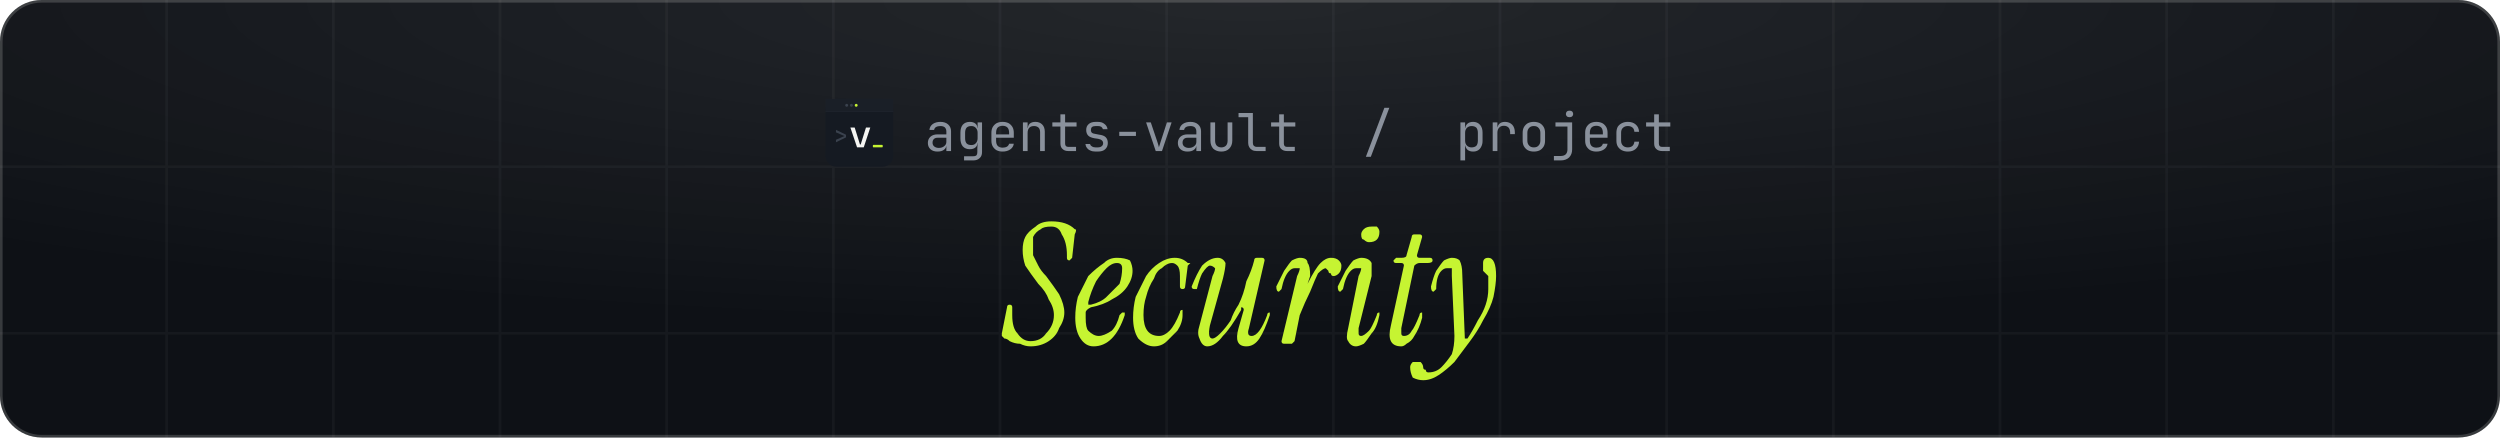
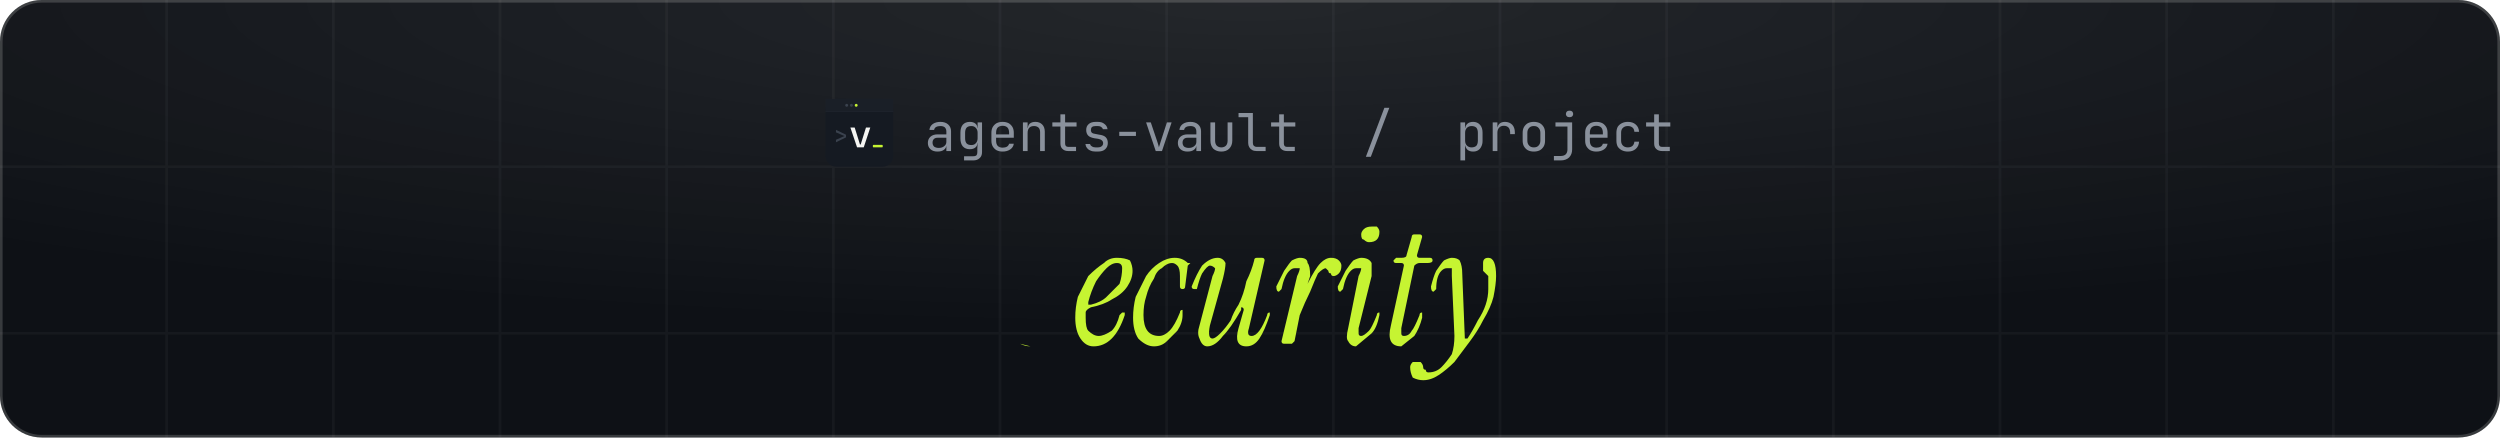
<svg xmlns="http://www.w3.org/2000/svg" width="960" height="168" viewBox="0 0 960 168" role="img" aria-label="Security">
  <defs>
    <radialGradient id="l" cx="0.5" cy="0" r="0.75">
      <stop offset="0" stop-color="#fff" stop-opacity="0.09" />
      <stop offset="1" stop-color="#fff" stop-opacity="0" />
    </radialGradient>
    <clipPath id="c">
      <rect width="960" height="168" rx="16" />
    </clipPath>
-     <path id="g0" d="M5.0 0.2L5.0 0.2Q3.3 0.2 2.3-0.7Q1.3-1.6 1.3-3.1L1.3-3.1Q1.3-4.6 2.3-5.5Q3.3-6.4 5-6.4L5-6.4L8.4-6.4L8.4-7.5Q8.4-8.5 7.8-9.1Q7.2-9.6 6.1-9.6L6.1-9.6Q5.1-9.6 4.4-9.2Q3.8-8.8 3.7-8.1L3.7-8.1L1.9-8.1Q2.0-9.5 3.2-10.4Q4.4-11.2 6.1-11.2L6.1-11.2Q8-11.2 9.1-10.2Q10.2-9.2 10.2-7.6L10.2-7.6L10.2 0L8.4 0L8.4-2.1L8.4-2.1Q8.3-1.1 7.5-0.5L7.5-0.5Q6.6 0.2 5.0 0.2ZM5.5-1.2L5.5-1.2Q6.8-1.2 7.6-1.9Q8.4-2.5 8.4-3.5L8.4-3.5L8.4-5.1L5.0-5.1Q4.1-5.1 3.6-4.6Q3.1-4.1 3.1-3.2L3.1-3.2Q3.1-2.3 3.7-1.8Q4.4-1.2 5.5-1.2Z" />
-     <path id="g1" d="M6.7 3.6L3.2 3.6L3.2 2.0L6.7 2.0Q7.6 2.0 8.0 1.6Q8.3 1.2 8.3 0.4L8.3 0.4L8.3-1L8.4-3L8.3-3Q8.3-2.0 7.6-1.4L7.6-1.4Q6.8-0.7 5.4-0.7L5.4-0.7Q3.7-0.7 2.7-1.8Q1.8-2.9 1.8-4.8L1.8-4.8L1.8-7.1Q1.8-9 2.7-10.1Q3.7-11.2 5.4-11.2L5.4-11.2Q6.8-11.2 7.6-10.5L7.6-10.5Q8.3-9.9 8.3-8.9L8.3-8.9L8.4-8.9L8.4-11L10.1-11L10.1 0.4Q10.1 1.9 9.2 2.7Q8.3 3.6 6.7 3.6L6.7 3.6ZM6.0-2.3L6.0-2.3Q7.1-2.3 7.7-3.0Q8.4-3.7 8.4-4.9L8.4-4.9L8.4-7Q8.4-8.2 7.7-8.9Q7.1-9.6 6.0-9.6L6.0-9.6Q4.8-9.6 4.2-9.0Q3.6-8.3 3.6-7L3.6-7L3.6-4.9Q3.6-3.6 4.2-2.9Q4.8-2.3 6.0-2.3Z" />
-     <path id="g2" d="M6 0.2L6 0.2Q4.7 0.2 3.7-0.3Q2.8-0.8 2.2-1.8Q1.7-2.7 1.7-4L1.7-4L1.7-7Q1.7-8.3 2.2-9.2Q2.8-10.2 3.7-10.7Q4.7-11.2 6-11.2Q7.3-11.2 8.3-10.7Q9.2-10.2 9.8-9.2Q10.3-8.3 10.3-7L10.3-7L10.3-5.1L3.5-5.1L3.5-4Q3.5-2.7 4.1-2.0Q4.8-1.3 6-1.3L6-1.3Q7.0-1.3 7.7-1.7Q8.3-2.1 8.5-2.8L8.5-2.8L10.3-2.8Q10.1-1.4 8.9-0.6Q7.7 0.2 6 0.2ZM3.5-6.4L8.5-6.4L8.5-7Q8.5-8.3 7.9-9Q7.2-9.7 6-9.7L6-9.7Q4.8-9.7 4.1-9Q3.5-8.3 3.5-7L3.5-7L3.5-6.4Z" />
-     <path id="g3" d="M3.6 0L1.8 0L1.8-11L3.6-11L3.6-8.9L3.7-8.9Q3.8-9.9 4.4-10.5L4.4-10.5Q5.2-11.2 6.6-11.2L6.6-11.2Q8.2-11.2 9.2-10.2Q10.2-9.2 10.2-7.4L10.2-7.4L10.2 0L8.4 0L8.4-7.2Q8.4-8.4 7.8-9.0Q7.1-9.6 6.1-9.6L6.1-9.6Q4.9-9.6 4.3-9.0Q3.6-8.3 3.6-7L3.6-7L3.6 0Z" />
-     <path id="g4" d="M10.2 0L7.2 0Q5.8 0 5.0-0.8Q4.2-1.5 4.2-2.9L4.2-2.9L4.2-9.4L1.1-9.4L1.1-11L4.2-11L4.2-14.1L6-14.1L6-11L10.4-11L10.4-9.4L6-9.4L6-2.9Q6-1.6 7.2-1.6L7.2-1.6L10.2-1.6L10.2 0Z" />
-     <path id="g5" d="M6.5 0.2L5.7 0.2Q4.5 0.2 3.7-0.2Q2.9-0.5 2.4-1.2Q1.9-1.8 1.8-2.7L1.8-2.7L3.6-2.7Q3.7-2.1 4.3-1.8Q4.8-1.4 5.7-1.4L5.7-1.4L6.5-1.4Q7.6-1.4 8.1-1.9Q8.6-2.3 8.6-3.0L8.6-3.0Q8.6-3.7 8.1-4.1Q7.7-4.5 6.7-4.7L6.7-4.7L5.3-4.9Q3.6-5.2 2.9-5.9Q2.1-6.7 2.1-8.1L2.1-8.1Q2.1-9.5 3-10.3Q3.9-11.2 5.8-11.2L5.8-11.2L6.6-11.2Q8.2-11.2 9.1-10.4Q10.1-9.7 10.3-8.4L10.3-8.4L8.5-8.4Q8.4-8.9 7.9-9.3Q7.4-9.6 6.6-9.6L6.6-9.6L5.8-9.6Q4.8-9.6 4.3-9.2Q3.9-8.8 3.9-8.0L3.9-8.0Q3.9-7.4 4.3-7.0Q4.7-6.7 5.5-6.6L5.5-6.6L7-6.3Q8.8-6.1 9.6-5.3Q10.4-4.5 10.4-3.1L10.4-3.1Q10.4-1.6 9.4-0.7Q8.5 0.2 6.5 0.2L6.5 0.2Z" />
-     <path id="g6" d="M9.2-5.8L2.8-5.8L2.8-7.4L9.2-7.4L9.2-5.8Z" />
-     <path id="g7" d="M7.2 0L4.8 0L1.1-11L2.9-11L5.4-3.6Q5.6-2.9 5.8-2.3Q6.0-1.7 6.0-1.4L6.0-1.4Q6.1-1.7 6.3-2.3Q6.5-2.9 6.7-3.6L6.7-3.6L9.1-11L10.9-11L7.2 0Z" />
-     <path id="g8" d="M6.0 0.2L6.0 0.2Q4.1 0.2 2.9-0.9Q1.8-2.1 1.8-4L1.8-4L1.8-11L3.6-11L3.6-4Q3.6-2.8 4.2-2.1Q4.9-1.4 6.0-1.4L6.0-1.4Q7.1-1.4 7.8-2.1Q8.4-2.8 8.4-4L8.4-4L8.4-11L10.2-11L10.2-4Q10.2-2.1 9.0-0.9Q7.9 0.2 6.0 0.2Z" />
-     <path id="g9" d="M11 0L7.5 0Q6.5 0 5.8-0.4Q5.1-0.8 4.7-1.5Q4.3-2.2 4.3-3.1L4.3-3.1L4.3-13.0L0.6-13.0L0.6-14.6L6.1-14.6L6.1-3.1Q6.1-2.4 6.5-2.0Q6.9-1.6 7.5-1.6L7.5-1.6L11-1.6L11 0Z" />
-     <path id="g11" d="M3.4 2.2L1.5 2.2L8.6-16.6L10.5-16.6L3.4 2.2Z" />
-     <path id="g12" d="M3.6 3.6L1.8 3.6L1.8-11L3.6-11L3.6-8.9L3.7-8.9Q3.8-9.9 4.5-10.5L4.5-10.5Q5.3-11.2 6.7-11.2L6.7-11.2Q8.3-11.2 9.3-10.1Q10.3-9.0 10.3-7.1L10.3-7.1L10.3-3.9Q10.3-2.6 9.8-1.7Q9.4-0.8 8.6-0.3Q7.8 0.2 6.7 0.2L6.7 0.2Q5.3 0.2 4.5-0.5L4.5-0.5Q3.8-1.2 3.7-2.1L3.7-2.1L3.6-2.1L3.6 0.4L3.6 3.6ZM6.1-1.4L6.1-1.4Q7.2-1.4 7.9-2.0Q8.5-2.7 8.5-4L8.5-4L8.5-7Q8.5-8.3 7.9-9.0Q7.2-9.6 6.1-9.6L6.1-9.6Q5.0-9.6 4.3-8.9Q3.6-8.2 3.6-7L3.6-7L3.6-4Q3.6-2.8 4.3-2.1Q5.0-1.4 6.1-1.4Z" />
-     <path id="g13" d="M4.0 0L2.2 0L2.2-11L4.0-11L4.0-9.0Q4.2-9.8 4.6-10.3L4.6-10.3Q5.4-11.2 6.9-11.2L6.9-11.2Q8.6-11.2 9.7-10.1Q10.7-9.0 10.7-7.2L10.7-7.2L10.7-6.5L8.9-6.5L8.9-7Q8.9-8.3 8.3-9.0Q7.6-9.7 6.5-9.7L6.5-9.7Q5.3-9.7 4.7-9.0Q4.0-8.3 4.0-7L4.0-7L4.0 0Z" />
-     <path id="g14" d="M6 0.2L6 0.2Q4.7 0.2 3.7-0.3Q2.8-0.8 2.2-1.8Q1.7-2.7 1.7-4.0L1.7-4.0L1.7-7.0Q1.7-8.3 2.2-9.2Q2.8-10.2 3.7-10.7Q4.7-11.2 6-11.2L6-11.2Q7.3-11.2 8.3-10.7Q9.2-10.2 9.8-9.2Q10.3-8.3 10.3-7.0L10.3-7.0L10.3-4.0Q10.3-2.7 9.8-1.8Q9.2-0.8 8.3-0.3Q7.3 0.2 6 0.2ZM6-1.4L6-1.4Q7.2-1.4 7.8-2.1Q8.5-2.8 8.5-4.0L8.5-4.0L8.5-7.0Q8.5-8.2 7.8-8.9Q7.2-9.6 6-9.6L6-9.6Q4.8-9.6 4.2-8.9Q3.5-8.2 3.5-7.0L3.5-7.0L3.5-4.0Q3.5-2.8 4.2-2.1Q4.8-1.4 6-1.4Z" />
-     <path id="g15" d="M4.3 3.6L1.7 3.6L1.7 1.9L4.3 1.9Q5.5 1.9 6.2 1.3Q6.9 0.6 6.9-0.6L6.9-0.6L6.9-9.4L2.3-9.4L2.3-11L8.7-11L8.7-0.6Q8.7 1.3 7.5 2.5Q6.3 3.6 4.3 3.6L4.3 3.6ZM7.7-13.0L7.7-13.0Q7.0-13.0 6.7-13.3Q6.3-13.7 6.3-14.2L6.3-14.2Q6.3-14.8 6.7-15.2Q7.0-15.5 7.7-15.5L7.7-15.5Q8.4-15.5 8.7-15.2Q9.1-14.8 9.1-14.2L9.1-14.2Q9.1-13.7 8.7-13.3Q8.4-13.0 7.7-13.0Z" />
-     <path id="g16" d="M6.1 0.2L6.1 0.2Q4.8 0.2 3.8-0.3Q2.8-0.8 2.2-1.8Q1.7-2.7 1.7-4L1.7-4L1.7-7Q1.7-8.3 2.2-9.3Q2.8-10.2 3.8-10.7Q4.8-11.2 6.1-11.2L6.1-11.2Q8.0-11.2 9.1-10.2Q10.3-9.2 10.4-7.4L10.4-7.4L8.6-7.4Q8.5-8.5 7.9-9.0Q7.2-9.6 6.1-9.6L6.1-9.6Q4.9-9.6 4.2-8.9Q3.5-8.3 3.5-7.0L3.5-7.0L3.5-4Q3.5-2.8 4.2-2.1Q4.9-1.4 6.1-1.4L6.1-1.4Q7.2-1.4 7.9-2.0Q8.5-2.6 8.6-3.6L8.6-3.6L10.4-3.6Q10.3-1.8 9.1-0.8Q8.0 0.2 6.1 0.2Z" />
-     <path id="g17" d="M11 1L11 1Q9 1 7 0Q5-0 3-1Q2-2 1-2L1-2Q0-3 0-3Q0-3 0-4L0-4L2-14Q2-15 3-15L3-15Q4-15 4-14L4-14L4-11Q4-6 6-4Q8-1 11-1L11-1Q15-1 17-4Q20-7 20-11L20-11Q20-14 18-17Q17-20 14-23L14-23Q11-27 9-30Q8-33 8-36L8-36Q8-39 9-41Q10-43 13-45Q15-47 19-47L19-47Q25-47 28-44L28-44Q29-44 28-42L28-42L27-33Q26-32 26-32L26-32Q25-32 25-33L25-33L25-34Q25-39 23-42Q22-45 19-45L19-45Q16-45 15-44Q13-43 12-41Q12-39 12-38L12-38Q12-36 12-34Q13-32 14-30Q15-28 17-26L17-26Q20-22 22-19Q24-15 24-12L24-12Q24-9 22-6Q21-3 18-1Q15 1 11 1Z" />
-     <path id="g18" d="M8 1L8 1Q5 1 3-2Q1-5 1-10L1-10Q1-14 2-18Q4-22 6-26Q9-29 12-31Q14-33 17-33L17-33Q20-33 22-32Q23-30 23-28L23-28Q23-25 21-22Q19-19 15-17Q12-15 7-14L7-14Q5-13 5-12L5-12Q5-12 5-11Q5-11 5-10L5-10Q5-6 6-5Q8-3 10-3L10-3Q12-3 15-5Q17-7 18-11L18-11Q19-12 19-12L19-12Q20-12 20-12Q20-11 20-11L20-11Q18-5 15-2Q12 1 8 1ZM6-16L6-16Q6-16 6-15Q6-15 7-15L7-15Q11-16 13-18Q16-21 18-23Q19-26 19-29L19-29Q19-31 17-31L17-31Q15-31 13-29Q11-27 9-24Q7-20 6-16Z" />
-     <path id="g19" d="M9 1L9 1Q6 1 3-2Q1-5 1-10L1-10Q1-14 2-18Q4-22 6-26Q8-29 11-31Q14-33 17-33L17-33Q20-33 22-31L22-31Q22-31 23-31Q23-31 22-30L22-30L21-22Q21-21 20-21L20-21Q19-21 19-22L19-22L19-26Q19-29 18-30Q17-31 16-31L16-31Q14-31 12-29Q10-28 9-25Q7-22 6-18Q5-15 5-11L5-11Q5-3 11-3L11-3Q13-3 15-5Q17-7 19-12L19-12Q19-13 20-13L20-13Q20-13 20-13Q20-12 20-11L20-11Q20-8 18-5Q16-3 14-1Q12 1 9 1Z" />
-     <path id="g20" d="M7 1L7 1Q5 1 4-2Q3-4 4-7L4-7L9-26Q10-28 10-29Q9-30 8-30L8-30Q7-30 5-27Q4-25 3-21L3-21Q3-21 2-21L2-21Q1-21 1-22L1-22Q3-27 5-30Q8-33 11-33L11-33Q13-33 14-31Q14-29 13-25L13-25L8-7Q7-2 9-2L9-2Q10-2 12-4Q14-6 16-9Q17-12 19-15Q21-19 22-24Q24-28 25-32L25-32Q25-33 26-33L26-33L28-33Q29-33 29-32L29-32L23-6Q22-3 24-3L24-3Q27-3 30-11L30-11Q30-12 31-12L31-12Q31-12 31-12Q31-11 31-11L31-11Q29-5 27-2Q25 1 22 1L22 1Q17 1 19-6L19-6L21-13Q21-14 20-14Q20-14 20-13L20-13Q16-6 13-3Q10 1 7 1Z" />
-     <path id="g21" d="M7 0L4 0Q3 0 3-1L3-1L9-26Q10-28 10-29Q9-29 8-29L8-29Q7-29 6-28Q4-26 3-21L3-21Q2-20 2-20L2-20Q1-20 1-22L1-22Q3-26 4-28Q6-31 7-32Q9-33 10-33L10-33Q13-33 13-31Q14-30 14-26L14-26L13-23Q13-23 13-23Q13-23 13-23L13-23Q16-29 18-31Q20-33 22-33L22-33Q24-33 25-32Q26-31 26-30L26-30Q26-28 25-27Q24-26 23-26L23-26Q22-26 22-27Q21-27 21-28Q21-28 20-29Q20-29 20-29L20-29Q19-29 17-27Q16-25 14-20Q12-16 10-11Q9-6 8-1L8-1Q7 0 7 0L7 0Z" />
-     <path id="g22" d="M13-39L13-39Q12-39 11-40Q10-40 10-42L10-42Q10-43 11-44Q12-45 14-45L14-45Q15-45 16-45Q17-44 17-43L17-43Q17-41 16-40Q15-39 13-39ZM8 1L8 1Q6 1 5-1Q4-2 5-6L5-6L9-26Q10-28 10-29Q9-29 8-29L8-29Q7-29 6-28Q4-26 3-21L3-21Q2-20 2-20L2-20Q1-20 1-22L1-22Q3-26 4-28Q6-31 7-32Q9-33 10-33L10-33Q13-33 14-31Q14-30 14-26L14-26L9-6Q9-5 9-4Q9-3 10-3L10-3Q11-3 13-5Q14-6 16-11L16-11Q16-12 17-12L17-12Q17-12 17-11L17-11Q16-6 14-4Q12-1 11-0Q9 1 8 1Z" />
-     <path id="g23" d="M7 1L7 1Q4 1 3-1Q2-3 3-7L3-7L8-30Q8-31 7-31L7-31L5-31Q4-31 4-32L4-32Q4-32 4-32Q5-33 5-33L5-33L7-33Q9-33 9-34L9-34L11-41Q11-42 12-42L12-42L14-42Q15-42 15-41L15-41L13-34Q13-33 14-33L14-33L18-33Q19-33 19-32L19-32Q19-31 17-31L17-31L14-31Q13-31 12-30L12-30L7-6Q7-5 7-4Q7-3 8-3L8-3Q10-3 11-5Q12-6 14-11L14-11Q14-12 15-12L15-12Q15-12 15-12Q15-11 15-10L15-10Q14-6 12-3Q11-1 9-0Q8 1 7 1Z" />
-     <path id="g24" d="M-2 14L-2 14Q-4 14-6 13Q-7 11-7 9L-7 9Q-7 8-6 7Q-5 7-5 7L-5 7Q-3 7-3 7Q-2 8-2 9Q-2 10-1 10Q-1 11 0 11L0 11Q3 11 5 9Q7 7 9 4Q10 1 10-3L10-3L9-26Q9-28 9-29Q8-29 7-29L7-29Q6-29 5-28Q3-26 3-21L3-21Q2-20 2-20L2-20Q1-20 1-22L1-22Q2-26 3-28Q5-31 6-32Q8-33 9-33L9-33Q11-33 12-32Q13-30 13-27L13-27L14-2Q14-2 15-2Q15-2 15-2L15-2Q17-5 19-9Q21-12 22-15Q23-18 23-21L23-21Q23-24 23-26Q22-27 21-28Q21-29 21-31L21-31Q21-33 23-33L23-33Q26-33 26-26L26-26Q26-23 25-18Q24-14 21-9Q19-5 16-1Q13 3 10 7Q7 10 4 12Q1 14-2 14Z" />
+     <path id="g0" d="M5 0.2Q3.3 0.2 2.3-0.7Q1.3-1.6 1.3-3.1Q1.3-4.6 2.3-5.5Q3.3-6.4 5-6.4L8.4-6.4L8.4-7.5Q8.4-8.5 7.8-9.1Q7.2-9.6 6.1-9.6Q5.1-9.6 4.4-9.2Q3.8-8.8 3.7-8.1L1.9-8.1Q2-9.5 3.2-10.4Q4.4-11.2 6.1-11.2Q8-11.2 9.1-10.2Q10.2-9.2 10.2-7.6L10.2 0L8.4 0L8.4-2.1L8.4-2.1Q8.3-1.1 7.5-0.5Q6.6 0.2 5 0.2M5.5-1.2Q6.8-1.2 7.6-1.9Q8.4-2.5 8.4-3.5L8.4-5.1L5-5.1Q4.1-5.1 3.6-4.6Q3.1-4.1 3.1-3.2Q3.1-2.3 3.7-1.7Q4.4-1.2 5.5-1.2" />
+     <path id="g1" d="M6.7 3.6L3.2 3.6L3.2 2L6.7 2Q7.6 2 8 1.6Q8.3 1.2 8.3 0.4L8.3-1L8.4-3L8.3-3Q8.3-2 7.6-1.4Q6.8-0.7 5.4-0.7Q3.7-0.7 2.7-1.8Q1.8-2.9 1.8-4.8L1.8-7.1Q1.8-9 2.7-10.1Q3.7-11.2 5.4-11.2Q6.8-11.2 7.6-10.5Q8.3-9.9 8.3-8.9L8.4-8.9L8.4-11L10.1-11L10.1 0.4Q10.1 1.9 9.2 2.7Q8.3 3.6 6.7 3.6M6-2.3Q7.1-2.3 7.7-3Q8.4-3.7 8.4-4.9L8.4-7Q8.4-8.2 7.7-8.9Q7.1-9.6 6-9.6Q4.8-9.6 4.2-9Q3.6-8.3 3.6-7L3.6-4.9Q3.6-3.6 4.2-2.9Q4.8-2.3 6-2.3" />
+     <path id="g2" d="M6 0.2Q4.7 0.2 3.7-0.3Q2.8-0.8 2.2-1.8Q1.7-2.7 1.7-4L1.7-7Q1.7-8.3 2.2-9.2Q2.8-10.2 3.7-10.7Q4.7-11.2 6-11.2Q7.3-11.2 8.3-10.7Q9.2-10.2 9.8-9.2Q10.3-8.3 10.3-7L10.3-5.1L3.5-5.1L3.5-4Q3.5-2.7 4.1-2Q4.8-1.3 6-1.3Q7-1.3 7.7-1.7Q8.3-2.1 8.5-2.8L10.3-2.8Q10.1-1.4 8.9-0.6Q7.7 0.2 6 0.2M3.5-6.4L8.5-6.4L8.5-7Q8.5-8.3 7.9-9Q7.2-9.7 6-9.7Q4.8-9.7 4.1-9Q3.5-8.3 3.5-7" />
+     <path id="g3" d="M3.6 0L1.8 0L1.8-11L3.6-11L3.6-8.9L3.7-8.9Q3.8-9.9 4.4-10.5Q5.2-11.2 6.6-11.2Q8.2-11.2 9.2-10.2Q10.2-9.2 10.2-7.4L10.2 0L8.4 0L8.4-7.2Q8.4-8.4 7.8-9Q7.1-9.6 6.1-9.6Q4.9-9.6 4.3-9Q3.6-8.3 3.6-7" />
+     <path id="g4" d="M10.2 0L7.2 0Q5.8 0 5-0.8Q4.2-1.5 4.2-2.9L4.2-9.4L1.1-9.4L1.1-11L4.2-11L4.2-14.1L6-14.1L6-11L10.4-11L10.4-9.4L6-9.4L6-2.9Q6-1.6 7.2-1.6L10.2-1.6" />
+     <path id="g5" d="M6.5 0.2L5.7 0.2Q4.5 0.2 3.7-0.2Q2.9-0.5 2.4-1.2Q1.9-1.8 1.8-2.7L3.6-2.7Q3.7-2.1 4.3-1.8Q4.8-1.4 5.7-1.4L6.5-1.4Q7.6-1.4 8.1-1.9Q8.6-2.3 8.6-3Q8.6-3.7 8.1-4.1Q7.7-4.5 6.7-4.7L5.3-4.9Q3.6-5.2 2.9-5.9Q2.1-6.7 2.1-8.1Q2.1-9.5 3-10.3Q3.9-11.2 5.8-11.2L6.6-11.2Q8.2-11.2 9.1-10.4Q10.1-9.7 10.3-8.4L8.5-8.4Q8.4-8.9 7.9-9.2Q7.4-9.6 6.6-9.6L5.8-9.6Q4.8-9.6 4.3-9.2Q3.9-8.8 3.9-8Q3.9-7.4 4.3-7Q4.7-6.7 5.5-6.6L7-6.3Q8.8-6.1 9.6-5.3Q10.4-4.5 10.4-3.1Q10.4-1.6 9.4-0.7Q8.5 0.2 6.5 0.2" />
+     <path id="g6" d="M9.2-5.8L2.8-5.8L2.8-7.4L9.2-7.4" />
+     <path id="g7" d="M7.2 0L4.8 0L1.1-11L2.9-11L5.4-3.6Q5.6-2.9 5.8-2.3Q6-1.7 6-1.4Q6.1-1.7 6.3-2.3Q6.5-2.9 6.7-3.6L9.1-11L10.9-11" />
+     <path id="g8" d="M6 0.2Q4.1 0.2 2.9-0.9Q1.8-2.1 1.8-4L1.8-11L3.6-11L3.6-4Q3.6-2.8 4.2-2.1Q4.9-1.4 6-1.4Q7.1-1.4 7.8-2.1Q8.4-2.8 8.4-4L8.4-11L10.2-11L10.2-4Q10.2-2.1 9-0.9Q7.9 0.2 6 0.2" />
+     <path id="g9" d="M11 0L7.5 0Q6.5 0 5.8-0.4Q5.1-0.8 4.7-1.5Q4.3-2.2 4.3-3.1L4.3-13L0.6-13L0.6-14.6L6.1-14.6L6.1-3.1Q6.1-2.4 6.5-2Q6.9-1.6 7.5-1.6L11-1.6" />
+     <path id="g11" d="M3.4 2.2L1.5 2.2L8.6-16.6L10.5-16.6" />
+     <path id="g12" d="M3.6 3.6L1.8 3.6L1.8-11L3.6-11L3.6-8.9L3.7-8.9Q3.8-9.9 4.5-10.5Q5.3-11.2 6.7-11.2Q8.3-11.2 9.3-10.1Q10.3-9 10.3-7.1L10.3-3.9Q10.3-2.6 9.8-1.7Q9.4-0.8 8.6-0.3Q7.8 0.2 6.7 0.2Q5.3 0.2 4.5-0.5Q3.8-1.2 3.7-2.1L3.6-2.1L3.6 0.4L3.6 3.6M6.1-1.4Q7.2-1.4 7.9-2Q8.5-2.7 8.5-4L8.5-7Q8.5-8.3 7.9-9Q7.2-9.6 6.1-9.6Q5-9.6 4.3-8.9Q3.6-8.2 3.6-7L3.6-4Q3.6-2.8 4.3-2.1Q5-1.4 6.1-1.4" />
+     <path id="g13" d="M4 0L2.2 0L2.2-11L4-11L4-9Q4.2-9.8 4.6-10.3Q5.4-11.2 6.9-11.2Q8.6-11.2 9.7-10.1Q10.7-9 10.7-7.2L10.7-6.5L8.9-6.5L8.9-7Q8.9-8.3 8.3-9Q7.6-9.7 6.5-9.7Q5.3-9.7 4.7-9Q4-8.3 4-7" />
+     <path id="g14" d="M6 0.2Q4.7 0.2 3.7-0.3Q2.8-0.8 2.2-1.8Q1.7-2.7 1.7-4L1.7-7Q1.7-8.3 2.2-9.2Q2.8-10.2 3.7-10.7Q4.7-11.2 6-11.2Q7.3-11.2 8.3-10.7Q9.2-10.2 9.8-9.2Q10.3-8.3 10.3-7L10.3-4Q10.3-2.7 9.8-1.8Q9.2-0.8 8.3-0.3Q7.3 0.2 6 0.2M6-1.4Q7.2-1.4 7.8-2.1Q8.5-2.8 8.5-4L8.5-7Q8.5-8.2 7.8-8.9Q7.2-9.6 6-9.6Q4.8-9.6 4.2-8.9Q3.5-8.2 3.5-7L3.5-4Q3.5-2.8 4.2-2.1Q4.8-1.4 6-1.4" />
+     <path id="g15" d="M4.3 3.6L1.7 3.6L1.7 1.9L4.3 1.9Q5.5 1.9 6.2 1.3Q6.9 0.6 6.9-0.6L6.9-9.4L2.3-9.4L2.3-11L8.7-11L8.7-0.6Q8.7 1.3 7.5 2.5Q6.3 3.6 4.3 3.6M7.7-13Q7-13 6.7-13.3Q6.3-13.7 6.3-14.2Q6.3-14.8 6.7-15.2Q7-15.5 7.7-15.5Q8.4-15.5 8.7-15.2Q9.1-14.8 9.1-14.2Q9.1-13.7 8.7-13.3Q8.4-13 7.7-13" />
+     <path id="g16" d="M6.1 0.2Q4.8 0.2 3.8-0.3Q2.8-0.8 2.2-1.7Q1.7-2.7 1.7-4L1.7-7Q1.7-8.3 2.2-9.3Q2.8-10.2 3.8-10.7Q4.8-11.2 6.1-11.2Q8-11.2 9.1-10.2Q10.3-9.2 10.4-7.4L8.6-7.4Q8.5-8.5 7.9-9Q7.2-9.6 6.1-9.6Q4.9-9.6 4.2-8.9Q3.5-8.3 3.5-7L3.5-4Q3.5-2.8 4.2-2.1Q4.9-1.4 6.1-1.4Q7.2-1.4 7.9-2Q8.5-2.6 8.6-3.6L10.4-3.6Q10.3-1.8 9.1-0.8Q8 0.2 6.1 0.2" />
+     <path id="g17" d="M11 1Q9 1 7 0Q50 3-1Q2-2 1-2Q0-3 0-3Q0-3 0-4L2-14Q2-15 3-15Q4-15 4-14L4-11Q4-6 6-4Q8-1 11-1Q15-1 17-4Q20-7 20-11Q20-14 18-17Q17-20 14-23Q11-27 9-30Q8-33 8-36Q8-39 9-41Q10-43 13-45Q15-47 19-47Q25-47 28-44Q29-44 28-42L27-33Q26-32 26-32Q25-32 25-33L25-34Q25-39 23-42Q22-45 19-45Q16-45 15-44Q13-43 12-41Q12-39 12-38Q12-36 12-34Q13-32 14-30Q15-28 17-26Q20-22 22-19Q24-15 24-12Q24-9 22-6Q21-3 18-1Q15 1 11 1" />
+     <path id="g18" d="M8 1Q5 1 3-2Q1-5 1-10Q1-14 2-18Q4-22 6-26Q9-29 12-31Q14-33 17-33Q20-33 22-32Q23-30 23-28Q23-25 21-22Q19-19 15-17Q12-15 7-14Q5-13 5-12Q5-12 5-11Q5-11 5-10Q5-6 6-5Q8-3 10-3Q12-3 15-5Q17-7 18-11Q19-12 19-12Q20-12 20-12Q20-11 20-11Q18-5 15-2Q12 1 8 1M6-16Q6-16 6-15Q6-15 7-15Q11-16 13-18Q16-21 18-23Q19-26 19-29Q19-31 17-31Q15-31 13-29Q11-27 9-24Q7-20 6-16" />
+     <path id="g19" d="M9 1Q6 1 3-2Q1-5 1-10Q1-14 2-18Q4-22 6-26Q8-29 11-31Q14-33 17-33Q20-33 22-31Q22-31 23-31Q23-31 22-30L21-22Q21-21 20-21Q19-21 19-22L19-26Q19-29 18-30Q17-31 16-31Q14-31 12-29Q10-28 9-25Q7-22 6-18Q5-15 5-11Q5-3 11-3Q13-3 15-5Q17-7 19-12Q19-13 20-13Q20-13 20-13Q20-12 20-11Q20-8 18-5Q16-3 14-1Q12 1 9 1" />
+     <path id="g20" d="M7 1Q5 1 4-2Q3-4 4-7L9-26Q10-28 10-29Q9-30 8-30Q7-30 5-27Q4-25 3-21Q3-21 2-21Q1-21 1-22Q3-27 5-30Q8-33 11-33Q13-33 14-31Q14-29 13-25L8-7Q7-2 9-2Q10-2 12-4Q14-6 16-9Q17-12 19-15Q21-19 22-24Q24-28 25-32Q25-33 26-33L28-33Q29-33 29-32L23-6Q22-3 24-3Q27-3 30-11Q30-12 31-12Q31-12 31-12Q31-11 31-11Q29-5 27-2Q25 1 22 1Q17 1 19-6L21-13Q21-14 20-14Q20-14 20-13Q16-6 13-3Q10 1 7 1" />
+     <path id="g21" d="M7 0L4 0Q3 0 3-1L9-26Q10-28 10-29Q9-29 8-29Q7-29 6-28Q4-26 3-21Q2-20 2-20Q1-20 1-22Q3-26 4-28Q6-31 7-32Q9-33 10-33Q13-33 13-31Q14-30 14-26L13-23Q13-23 13-23Q13-23 13-23Q16-29 18-31Q20-33 22-33Q24-33 25-32Q26-31 26-30Q26-28 25-27Q24-26 23-26Q22-26 22-27Q21-27 21-28Q21-28 20-29Q20-29 20-29Q19-29 17-27Q16-25 14-20Q12-16 10-11Q9-6 8-1Q7 0 7 0" />
+     <path id="g22" d="M13-39Q12-39 11-40Q10-40 10-42Q10-43 11-44Q12-45 14-45Q15-45 16-45Q17-44 17-43Q17-41 16-40Q15-39 13-39M8 1Q6 1 5-1Q4-2 5-6L9-26Q10-28 10-29Q9-29 8-29Q7-29 6-28Q4-26 3-21Q2-20 2-20Q1-20 1-22Q3-26 4-28Q6-31 7-32Q9-33 10-33Q13-33 14-31Q14-30 14-26L9-6Q9-5 9-4Q9-3 10-3Q11-3 13-5Q14-6 16-11Q16-12 17-12Q17-12 17-11Q16-6 14-4Q12-1 110Q9 1 8 1" />
+     <path id="g23" d="M7 1Q4 1 3-1Q2-3 3-7L8-30Q8-31 7-31L5-31Q4-31 4-32Q4-32 4-32Q5-33 5-33L7-33Q9-33 9-34L11-41Q11-42 12-42L14-42Q15-42 15-41L13-34Q13-33 14-33L18-33Q19-33 19-32Q19-31 17-31L14-31Q13-31 12-30L7-6Q7-5 7-4Q7-3 8-3Q10-3 11-5Q12-6 14-11Q14-12 15-12Q15-12 15-12Q15-11 15-10Q14-6 12-3Q11-1 90Q8 1 7 1" />
+     <path id="g24" d="M-2 14Q-4 14-6 13Q-7 11-7 9Q-7 8-6 7Q-5 7-5 7Q-3 7-3 7Q-2 8-2 9Q-2 10-1 10Q-1 11 0 11Q3 11 5 9Q7 7 9 4Q10 1 10-3L9-26Q9-28 9-29Q8-29 7-29Q6-29 5-28Q3-26 3-21Q2-20 2-20Q1-20 1-22Q2-26 3-28Q5-31 6-32Q8-33 9-33Q11-33 12-32Q13-30 13-27L14-2Q14-2 15-2Q15-2 15-2Q17-5 19-9Q21-12 22-15Q23-18 23-21Q23-24 23-26Q22-27 21-28Q21-29 21-31Q21-33 23-33Q26-33 26-26Q26-23 25-18Q24-14 21-9Q19-5 16-1Q13 3 10 7Q7 10 4 12Q1 14-2 14" />
  </defs>
  <g clip-path="url(#c)">
    <rect width="960" height="168" fill="#0e1116" />
    <path d="M64 0V168M128 0V168M192 0V168M256 0V168M320 0V168M384 0V168M448 0V168M512 0V168M576 0V168M640 0V168M704 0V168M768 0V168M832 0V168M896 0V168M0 64H960M0 128H960" stroke="#f5f5f2" stroke-opacity="0.04" fill="none" />
    <rect width="960" height="168" fill="url(#l)" />
    <g transform="translate(317 38) scale(0.02539062)">
      <rect width="1024" height="1024" rx="160" fill="#151a22" />
      <rect width="1024" height="190" fill="#1a1f27" />
      <rect y="190" width="1024" height="4" fill="#2a313c" />
      <circle cx="320" cy="96" r="22" fill="#3a424e" />
      <circle cx="392" cy="96" r="22" fill="#3a424e" />
      <circle cx="464" cy="96" r="22" fill="#c6f432" />
      <path d="M158 467L310 541V581L158 655V617L287 561L158 505Z" fill="#3a424e" />
      <path d="M376 432H441L521 688H532L612 432H677L578 732H477Z" fill="#f5f5f2" />
      <rect x="716" y="694.5" width="149" height="37.5" rx="9" fill="#c6f432" />
    </g>
    <g fill="#8a919c">
      <use href="#g0" x="355" y="58" />
      <use href="#g1" x="367" y="58" />
      <use href="#g2" x="379" y="58" />
      <use href="#g3" x="391" y="58" />
      <use href="#g4" x="403" y="58" />
      <use href="#g5" x="415" y="58" />
      <use href="#g6" x="427" y="58" />
      <use href="#g7" x="439" y="58" />
      <use href="#g0" x="451" y="58" />
      <use href="#g8" x="463" y="58" />
      <use href="#g9" x="475" y="58" />
      <use href="#g4" x="487" y="58" />
      <use href="#g11" x="523" y="58" />
      <use href="#g12" x="559" y="58" />
      <use href="#g13" x="571" y="58" />
      <use href="#g14" x="583" y="58" />
      <use href="#g15" x="595" y="58" />
      <use href="#g2" x="607" y="58" />
      <use href="#g16" x="619" y="58" />
      <use href="#g4" x="631" y="58" />
    </g>
    <g fill="#f5f5f2" />
    <g fill="#c6f432">
      <use href="#g17" x="384.7" y="132" />
      <use href="#g18" x="411.9" y="132" />
      <use href="#g19" x="434.1" y="132" />
      <use href="#g20" x="456.6" y="132" />
      <use href="#g21" x="489.1" y="132" />
      <use href="#g22" x="512.7" y="132" />
      <use href="#g23" x="531.1" y="132" />
      <use href="#g24" x="548.5" y="132" />
    </g>
  </g>
  <rect x="0.5" y="0.5" width="959" height="167" rx="15.5" fill="none" stroke="#f5f5f2" stroke-opacity="0.18" />
</svg>
